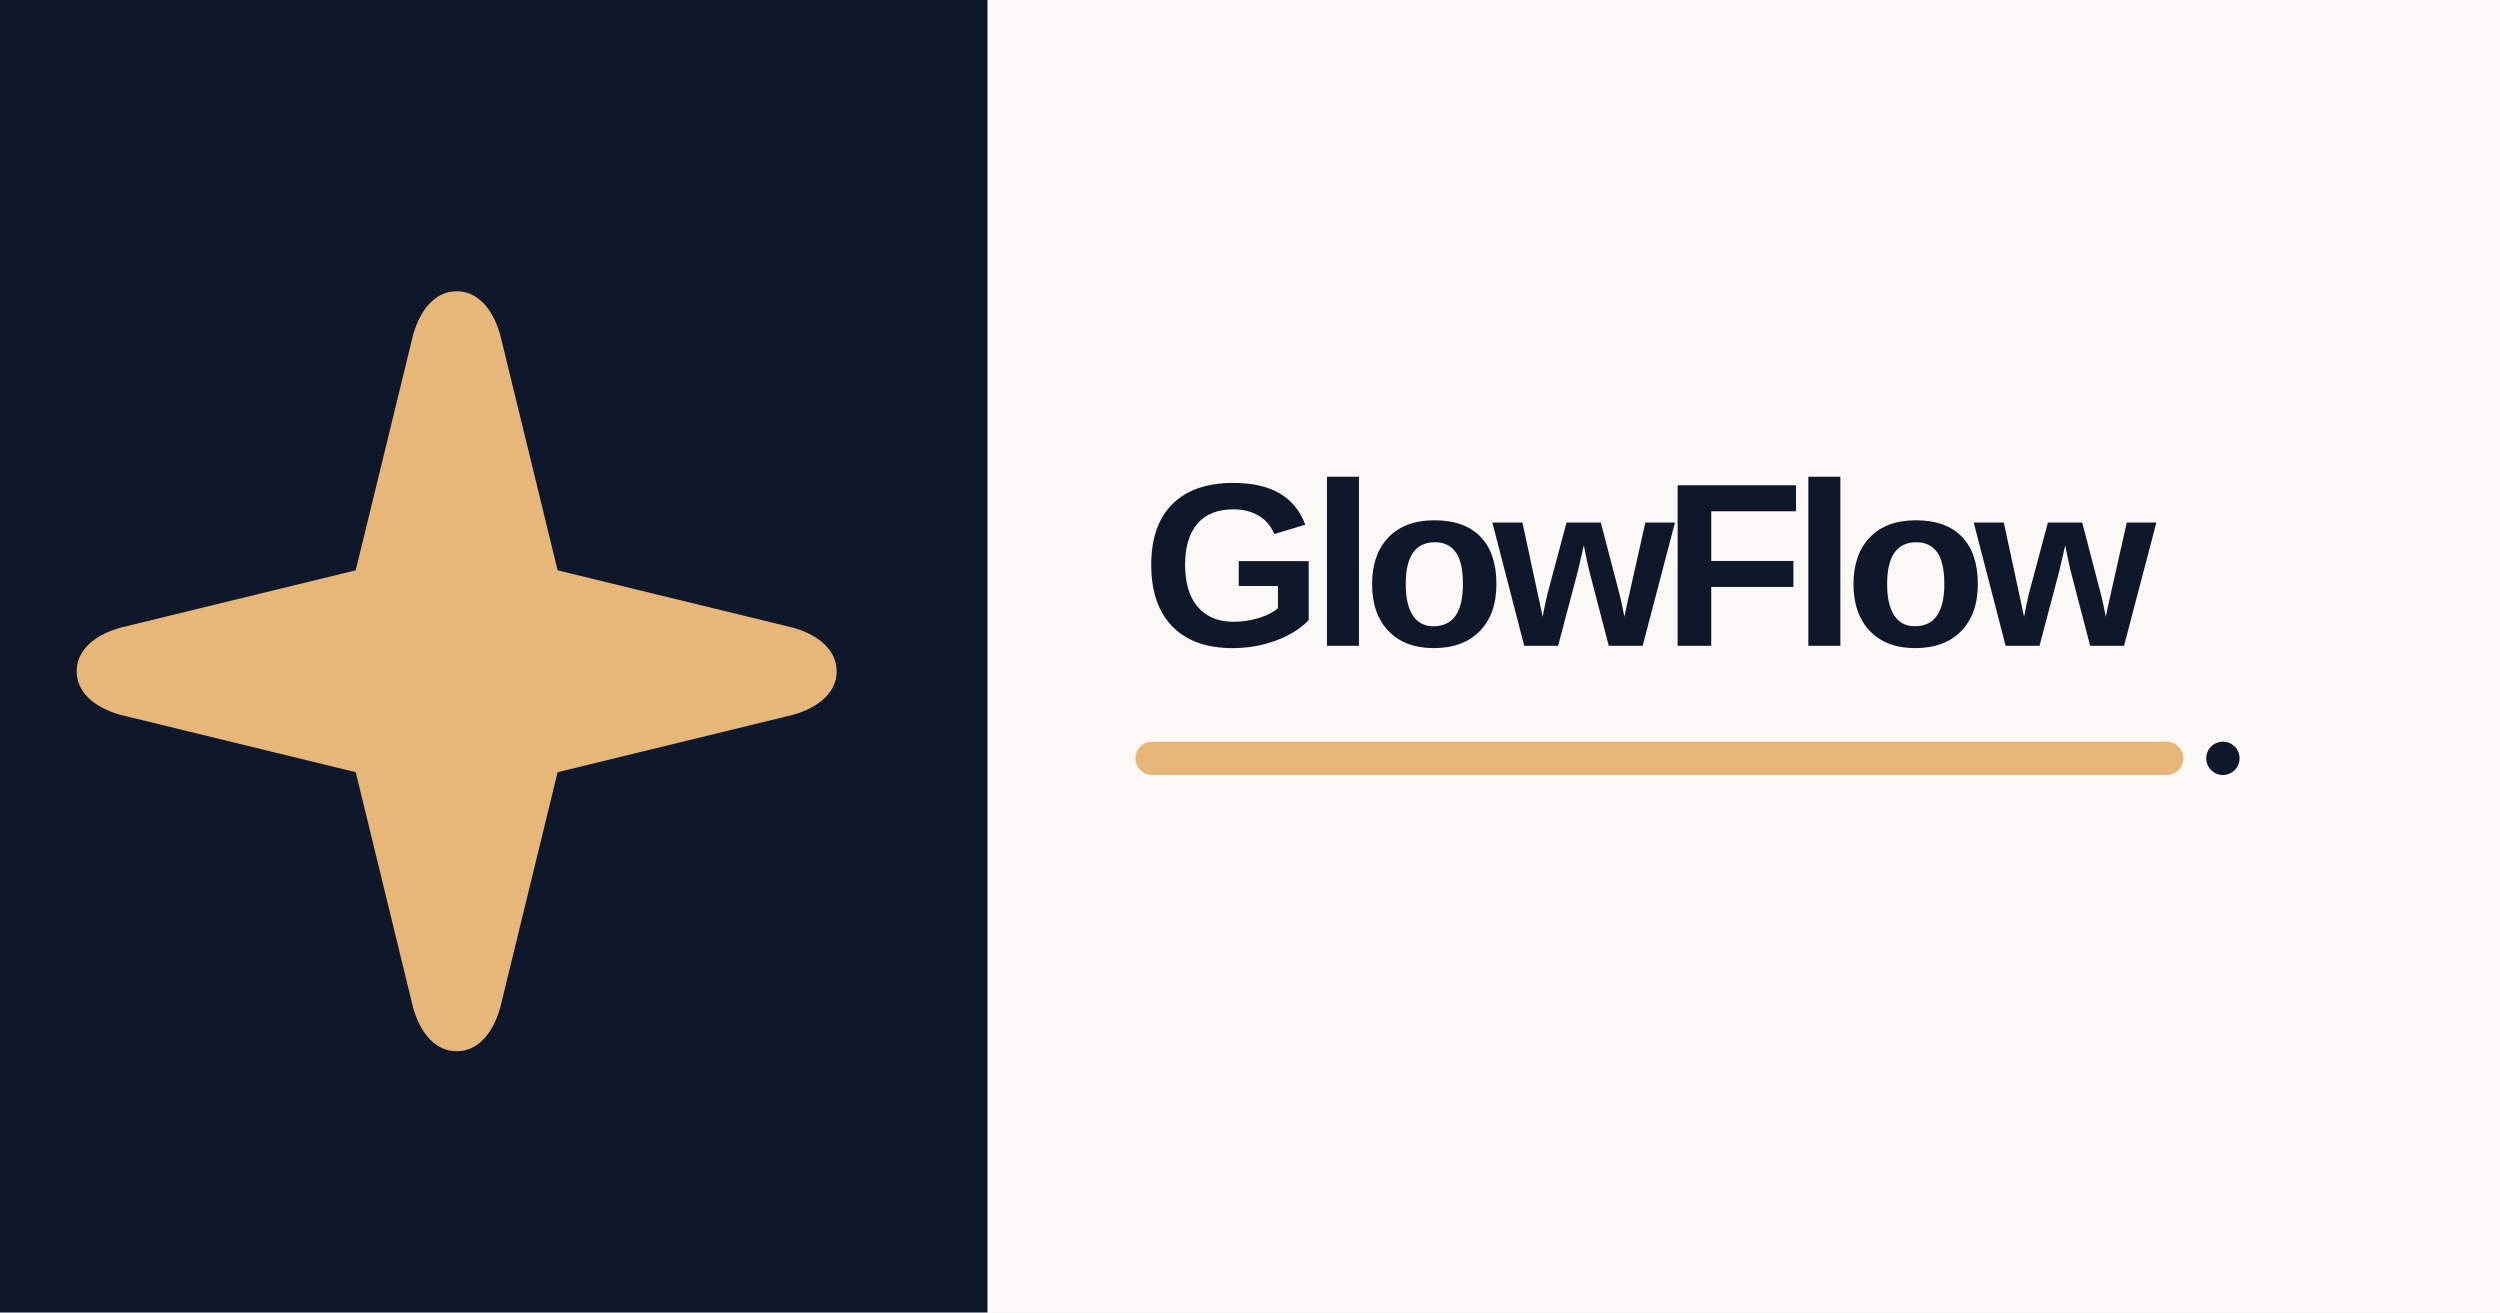
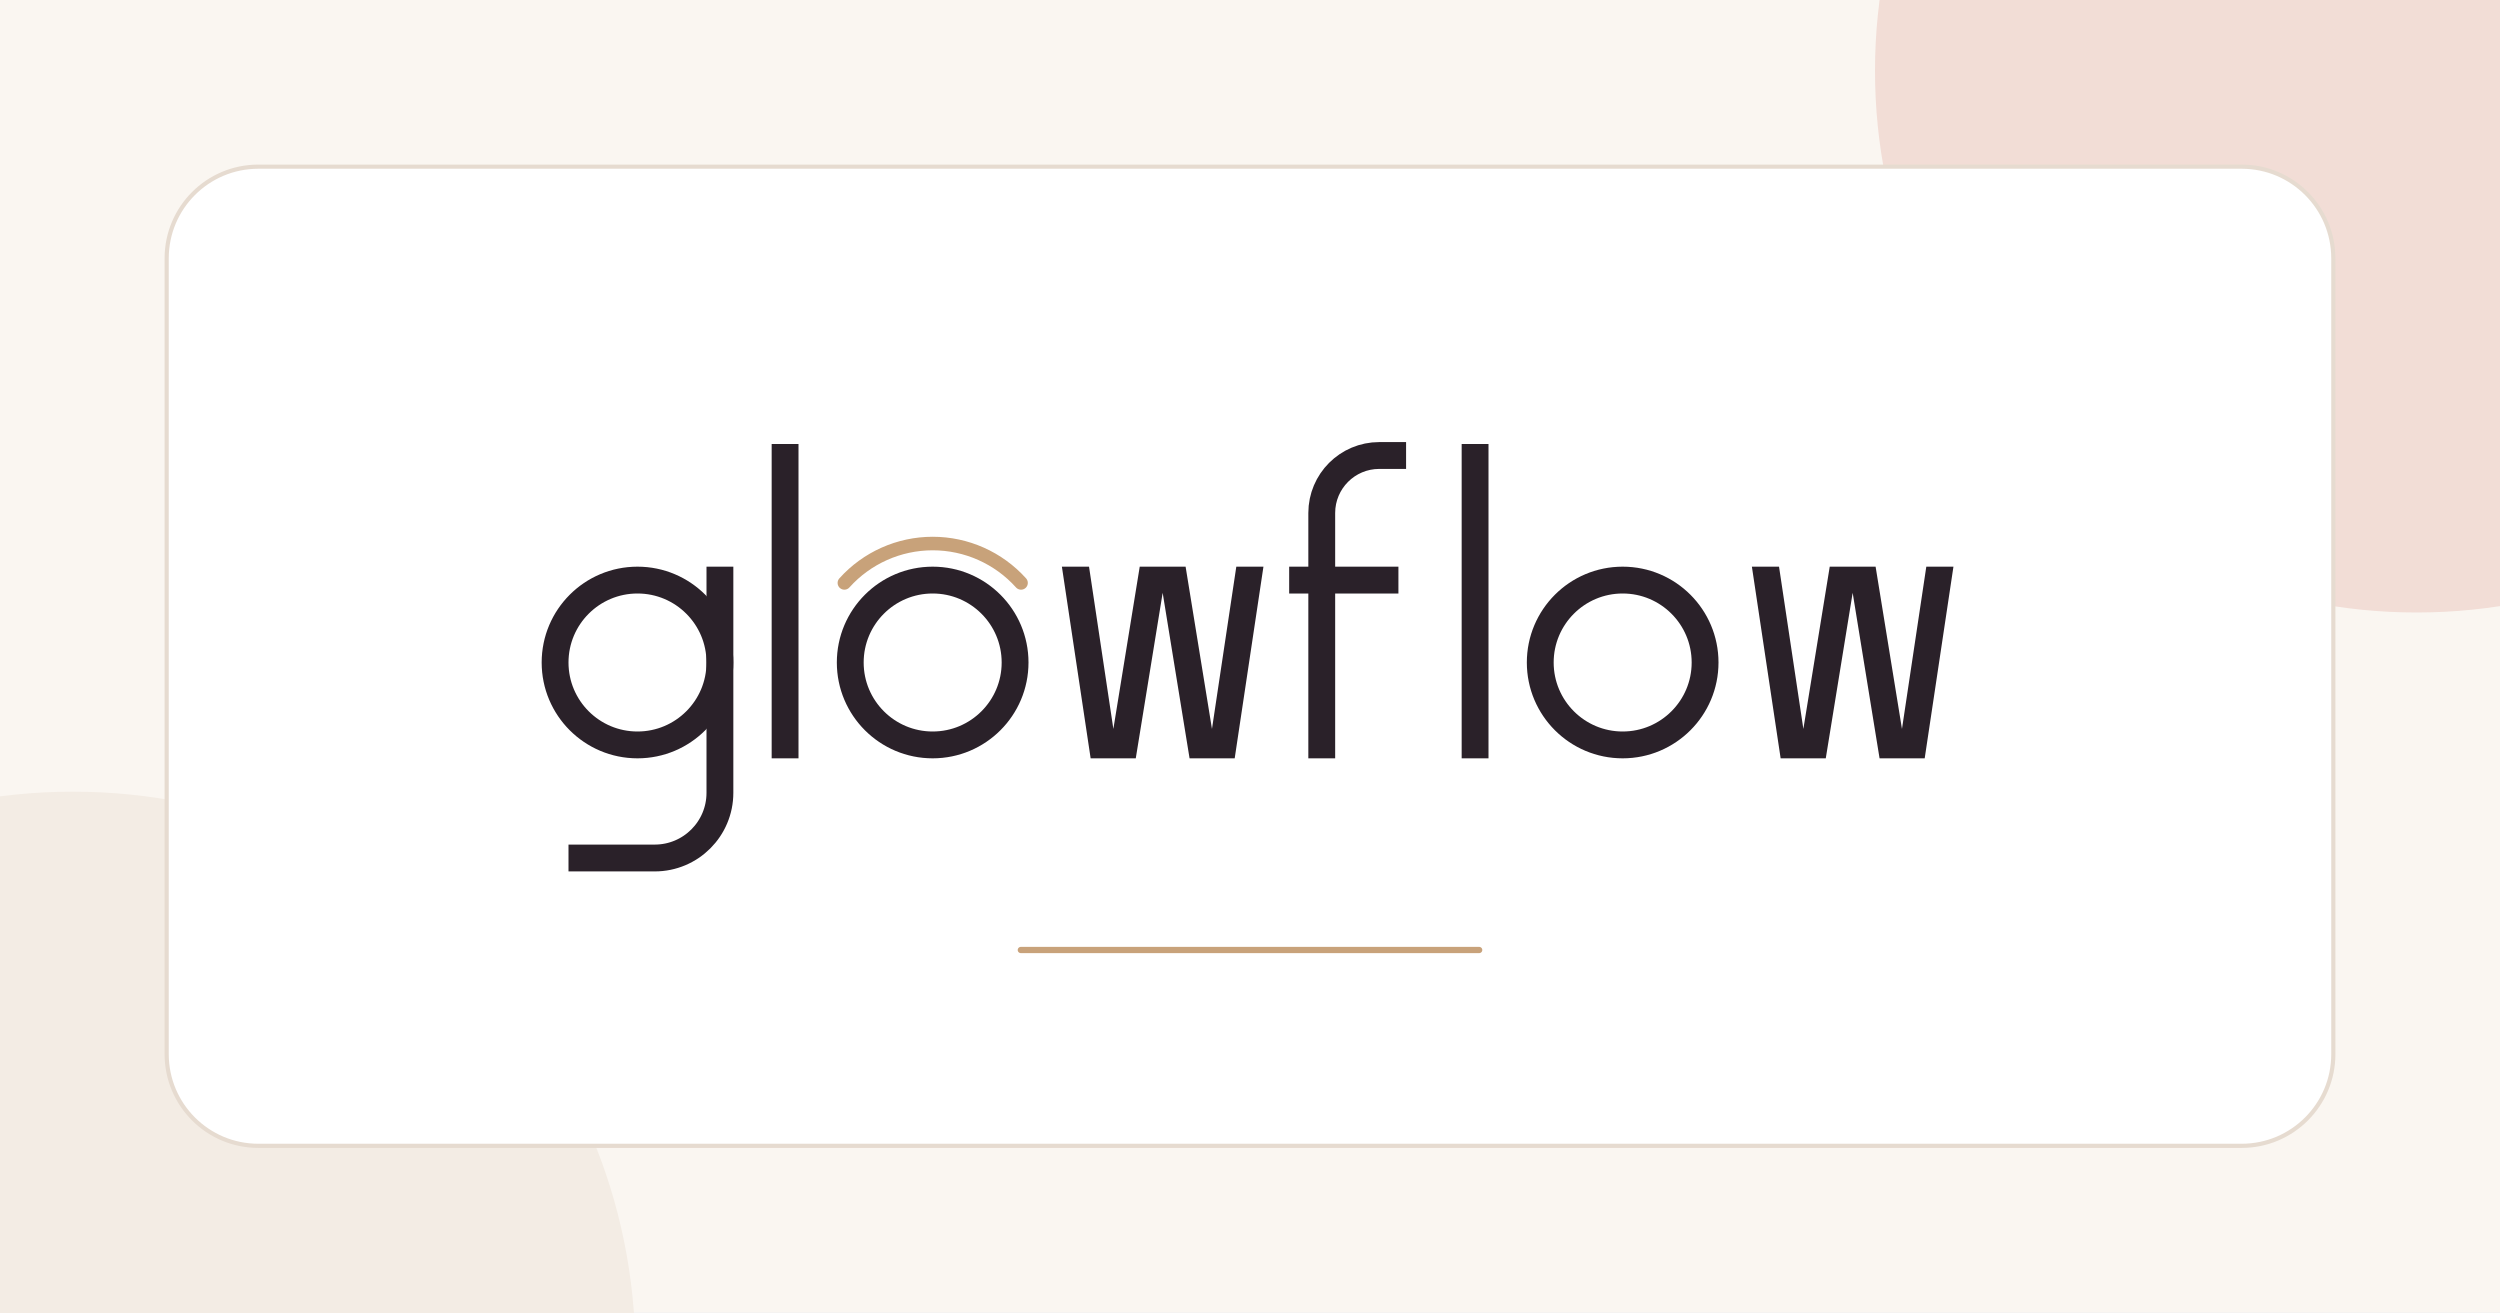
<svg xmlns="http://www.w3.org/2000/svg" width="1200" height="630" viewBox="0 0 1200 630" role="img" aria-label="GlowFlow">
-   <rect width="1200" height="630" fill="#faf9f6" />
-   <rect width="474" height="630" fill="#0f172a" />
-   <path fill="#e7b779" transform="translate(-24 79) scale(.95)" d="M256 64c10 0 18 8 22 22l29 119 119 29c14 4 22 12 22 22s-8 18-22 22l-119 29-29 119c-4 14-12 22-22 22s-18-8-22-22l-29-119-119-29c-14-4-22-12-22-22s8-18 22-22l119-29 29-119c4-14 12-22 22-22Z" />
-   <text x="548" y="310" fill="#0f172a" font-family="Arial, Helvetica, sans-serif" font-size="112" font-weight="700" letter-spacing="-6">GlowFlow</text>
-   <path d="M553 364h487" fill="none" stroke="#e7b779" stroke-linecap="round" stroke-width="16" />
-   <circle cx="1067" cy="364" r="8" fill="#0f172a" />
+   <rect width="1200" height="630" fill="#FAF6F1" />
+   <circle cx="1160" cy="34" r="260" fill="#F2DDD6" />
+   <circle cx="35" cy="650" r="270" fill="#F3ECE4" />
+   <rect x="80" y="80" width="1040" height="470" rx="44" fill="#FFFFFF" stroke="#E6DBD0" stroke-width="2" />
+   <g transform="translate(260 180) scale(.92)" fill="none" stroke="#2A2129" stroke-width="14" stroke-linecap="butt">
+     <circle cx="50" cy="150" r="43" />
+     <path d="M93 100V218a34 34 0 0 1-34 34H14M127 36v164" />
+     <circle cx="204" cy="150" r="43" />
+     <clipPath id="og-w">
+       <rect x="262" y="100" width="124" height="100" />
+     </clipPath>
+     <path clip-path="url(#og-w)" stroke-linejoin="miter" d="m274 70 24 160 26-160 26 160 24-160" />
+     <path d="M407 200V72a30 30 0 0 1 30-30h14M390 107h57M487 36v164" />
+     <circle cx="564" cy="150" r="43" />
+     <clipPath id="og-w2">
+       <rect x="622" y="100" width="124" height="100" />
+     </clipPath>
+     <path clip-path="url(#og-w2)" stroke-linejoin="miter" d="m634 70 24 160 26-160 26 160 24-160" />
+   </g>
+   <path d="M405.3 279.8a57 57 0 0 1 84.8 0" fill="none" stroke="#C8A27A" stroke-width="6.5" stroke-linecap="round" />
+   <path d="M490 456h220" fill="none" stroke="#C8A27A" stroke-width="3" stroke-linecap="round" />
</svg>
